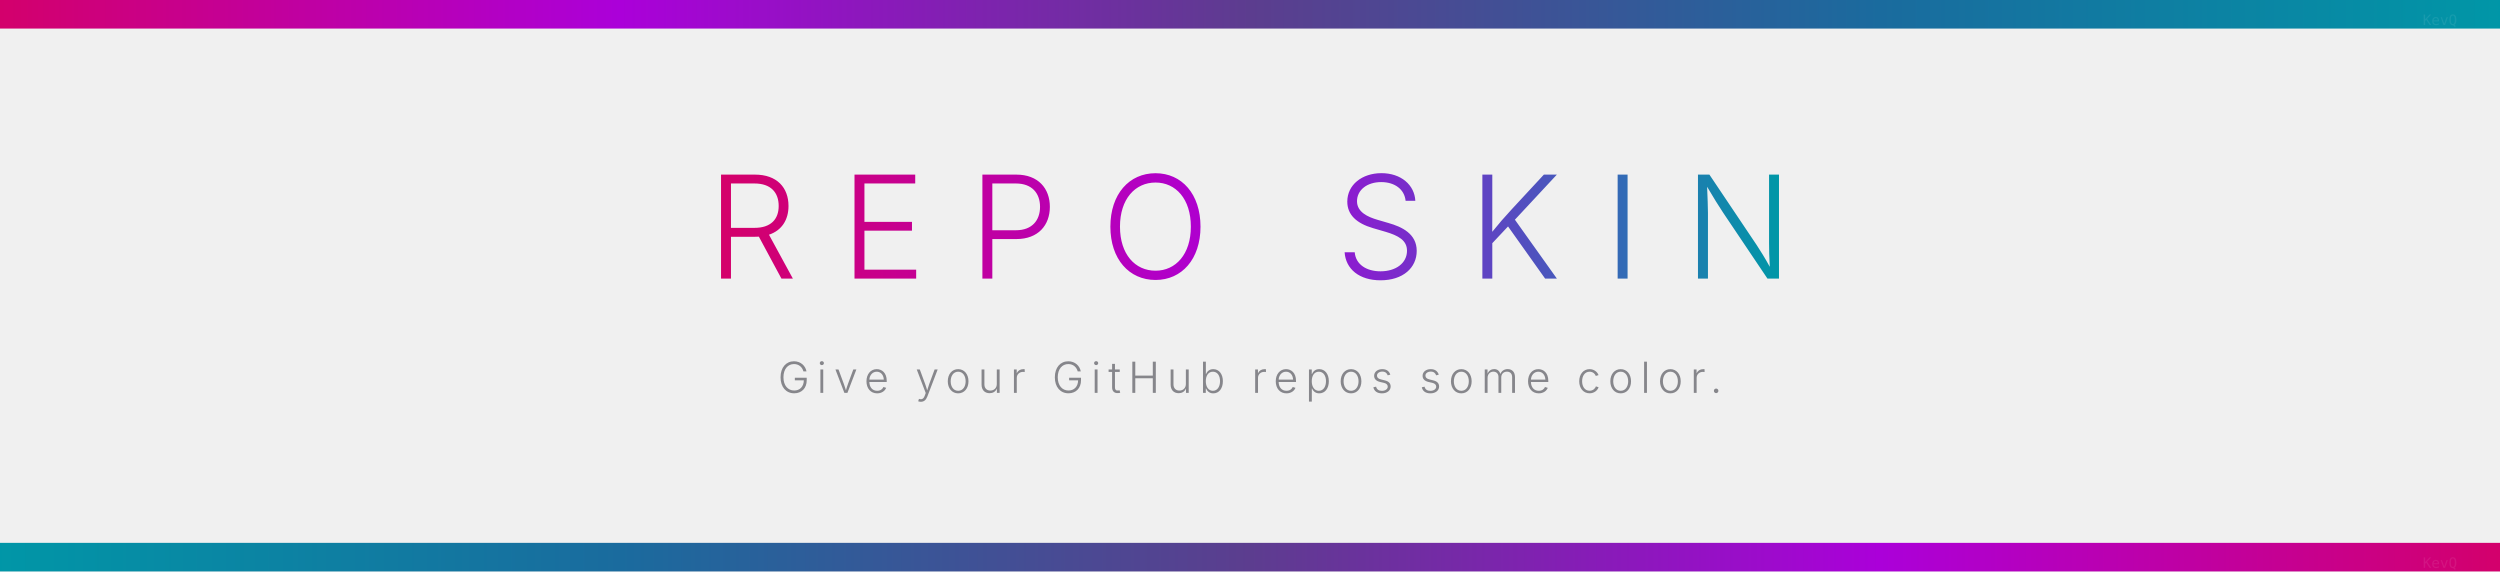
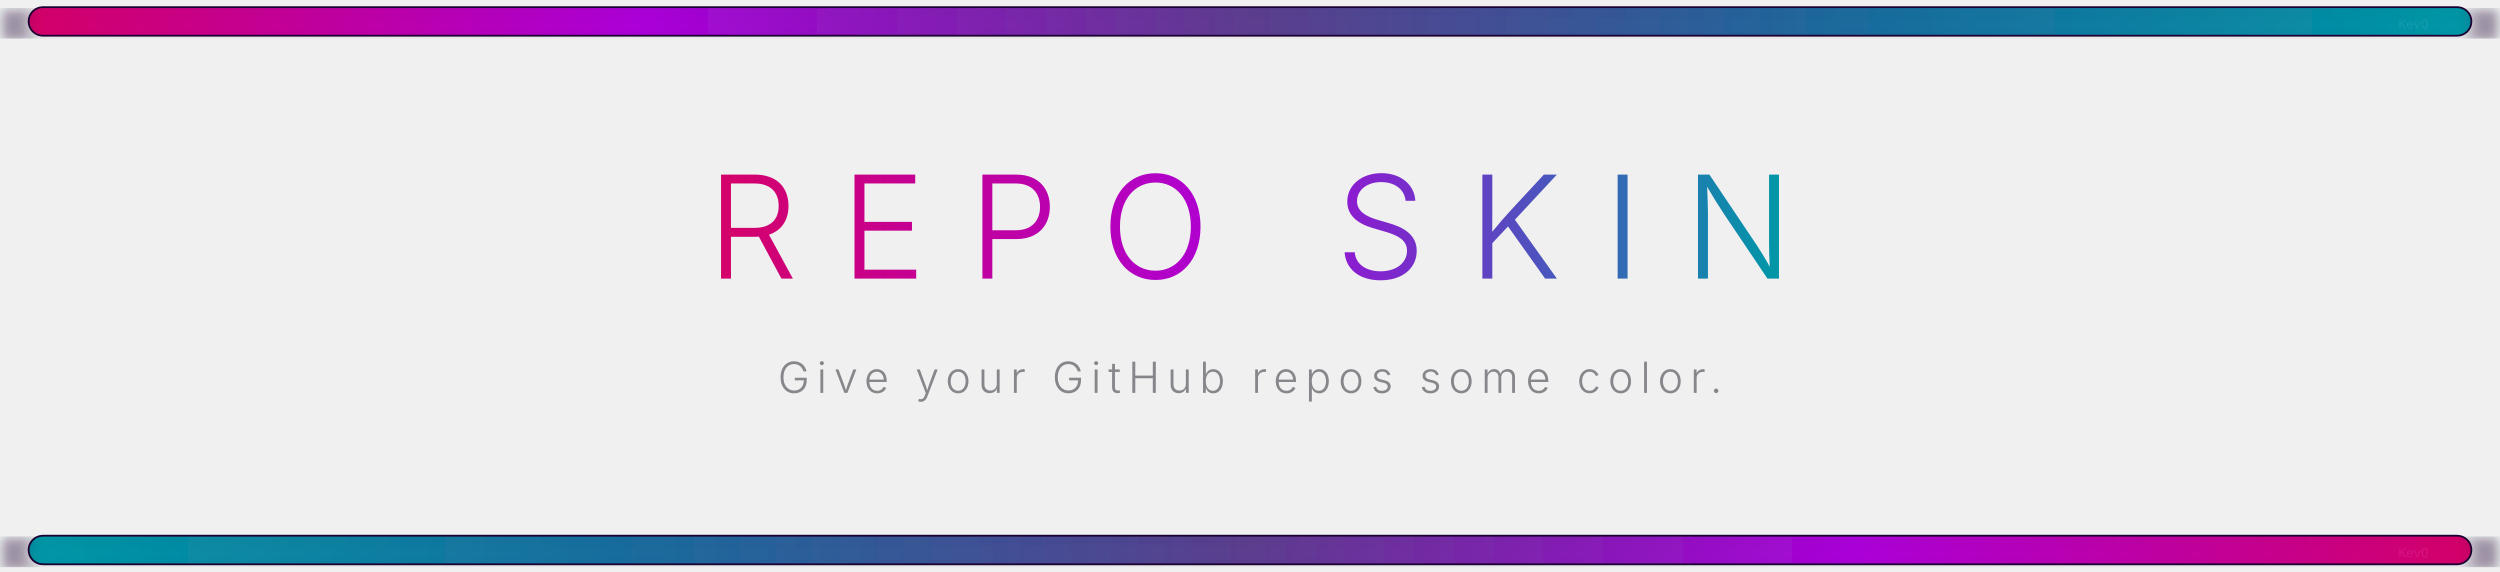
<svg xmlns="http://www.w3.org/2000/svg" width="700" height="160" viewBox="0 0 700 160">
  <defs>
    <linearGradient id="topbar" x1="0%" y1="0%" x2="100%" y2="0%">
      <stop offset="0%" stop-color="#D4006A" />
      <stop offset="25%" stop-color="#AB00D9" />
      <stop offset="50%" stop-color="#5C3D8F" />
      <stop offset="75%" stop-color="#1A6B9E" />
      <stop offset="100%" stop-color="#0097A7" />
    </linearGradient>
    <linearGradient id="botbar" x1="100%" y1="0%" x2="0%" y2="0%">
      <stop offset="0%" stop-color="#D4006A" />
      <stop offset="25%" stop-color="#AB00D9" />
      <stop offset="50%" stop-color="#5C3D8F" />
      <stop offset="75%" stop-color="#1A6B9E" />
      <stop offset="100%" stop-color="#0097A7" />
    </linearGradient>
    <linearGradient id="title" x1="0%" y1="0%" x2="100%" y2="0%">
      <stop offset="0%" stop-color="#D4006A" />
      <stop offset="50%" stop-color="#AB00D9" />
      <stop offset="100%" stop-color="#0097A7" />
    </linearGradient>
+     <filter id="innershadow">
+       <feComponentTransfer in="SourceAlpha">
+         <feFuncA type="table" tableValues="1 0" />
+       </feComponentTransfer>
+       <feGaussianBlur stdDeviation="2" />
+       <feOffset dx="0" dy="1" result="shadow" />
+       <feFlood flood-color="#1A0030" flood-opacity="0.4" />
+       <feComposite in2="shadow" operator="in" />
+       <feComposite in2="SourceGraphic" operator="over" />
+     </filter>
  </defs>
-   <rect x="0" y="0" width="700" height="8" fill="url(#topbar)" />
-   <text x="688" y="7" font-family="monospace" font-size="4" fill="#ffffff" opacity="0.08" text-anchor="end">KevQ</text>
+   <rect x="8" y="2" width="684" height="8" rx="4" ry="4" fill="url(#topbar)" filter="url(#innershadow)" stroke="#1A0030" stroke-width="0.5" />
+   <text x="680" y="8" font-family="monospace" font-size="3.5" fill="#ffffff" opacity="0.08" text-anchor="end">KevQ</text>
  <text x="350" y="78" font-family="'SF Pro Display', 'Inter', 'Helvetica Neue', 'Segoe UI', sans-serif" font-size="40" font-weight="300" fill="url(#title)" text-anchor="middle" letter-spacing="12">REPO SKIN</text>
  <text x="350" y="110" font-family="'SF Pro Text', 'Inter', 'Helvetica Neue', sans-serif" font-size="12" font-weight="300" fill="#86868B" text-anchor="middle" letter-spacing="2">Give your GitHub repos some color.</text>
-   <rect x="0" y="152" width="700" height="8" fill="url(#botbar)" />
-   <text x="688" y="159" font-family="monospace" font-size="4" fill="#ffffff" opacity="0.08" text-anchor="end">KevQ</text>
+   <rect x="8" y="150" width="684" height="8" rx="4" ry="4" fill="url(#botbar)" filter="url(#innershadow)" stroke="#1A0030" stroke-width="0.5" />
+   <text x="680" y="156" font-family="monospace" font-size="3.5" fill="#ffffff" opacity="0.08" text-anchor="end">KevQ</text>
</svg>
